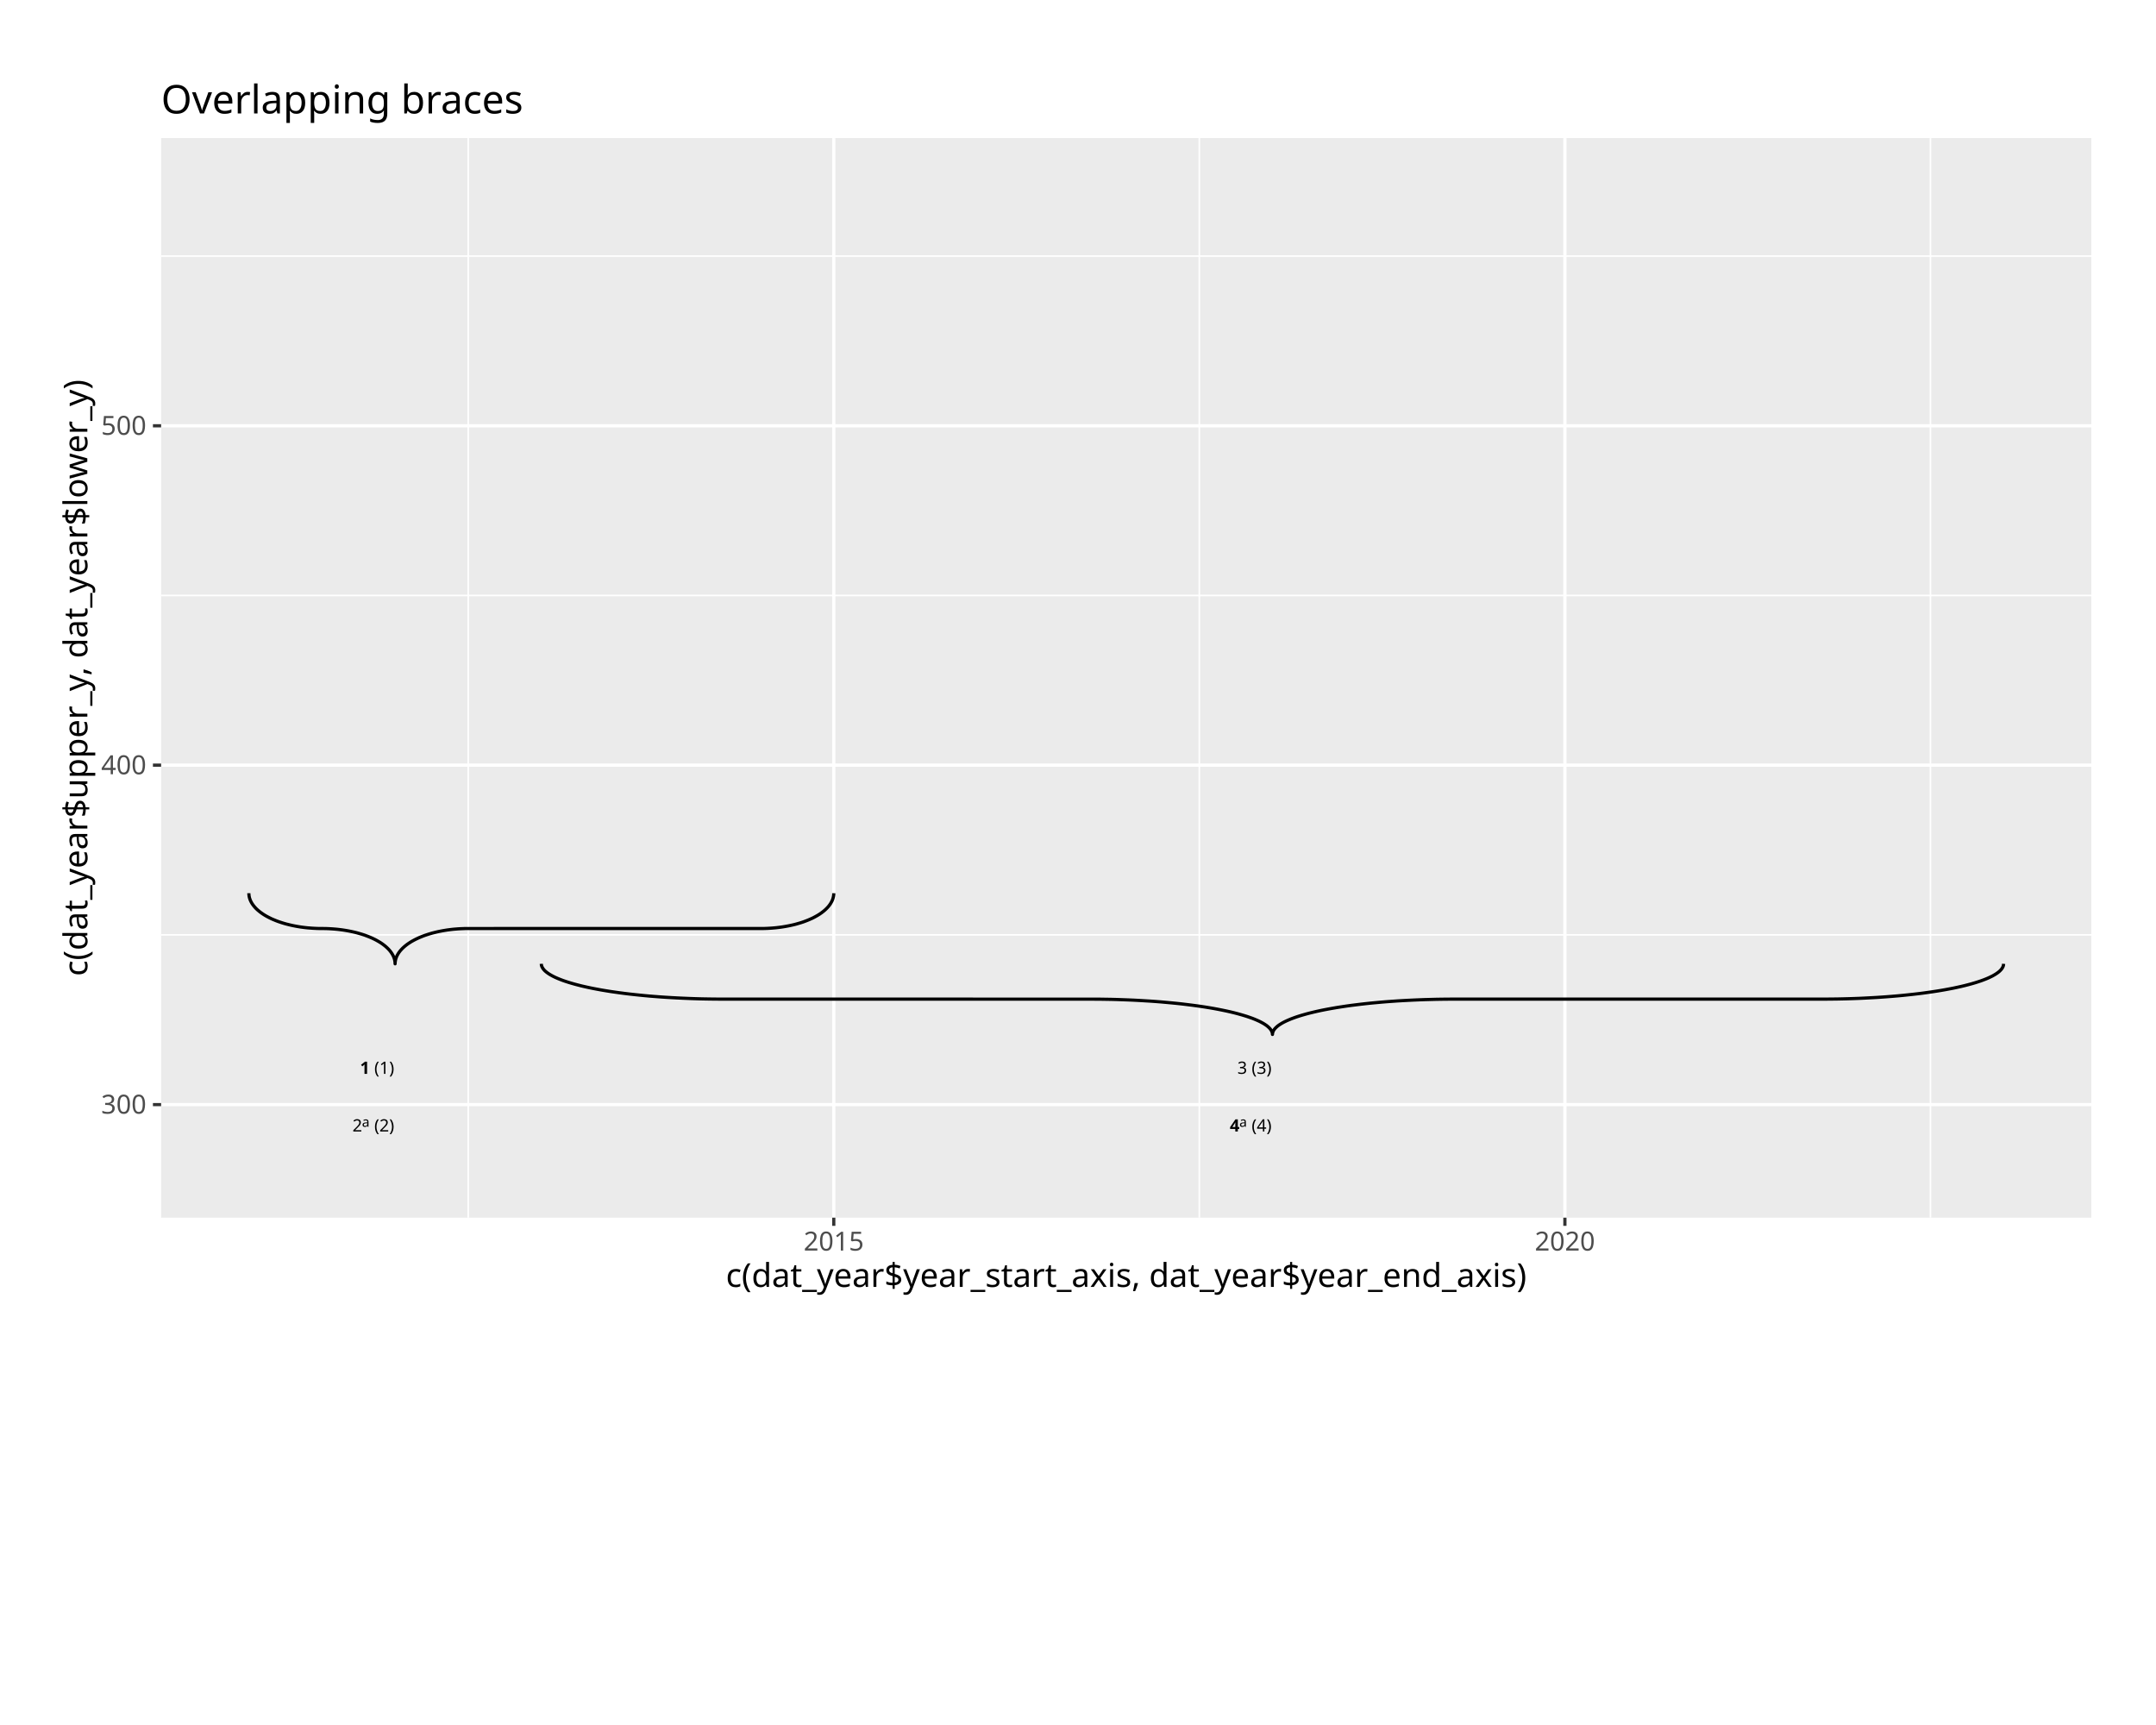
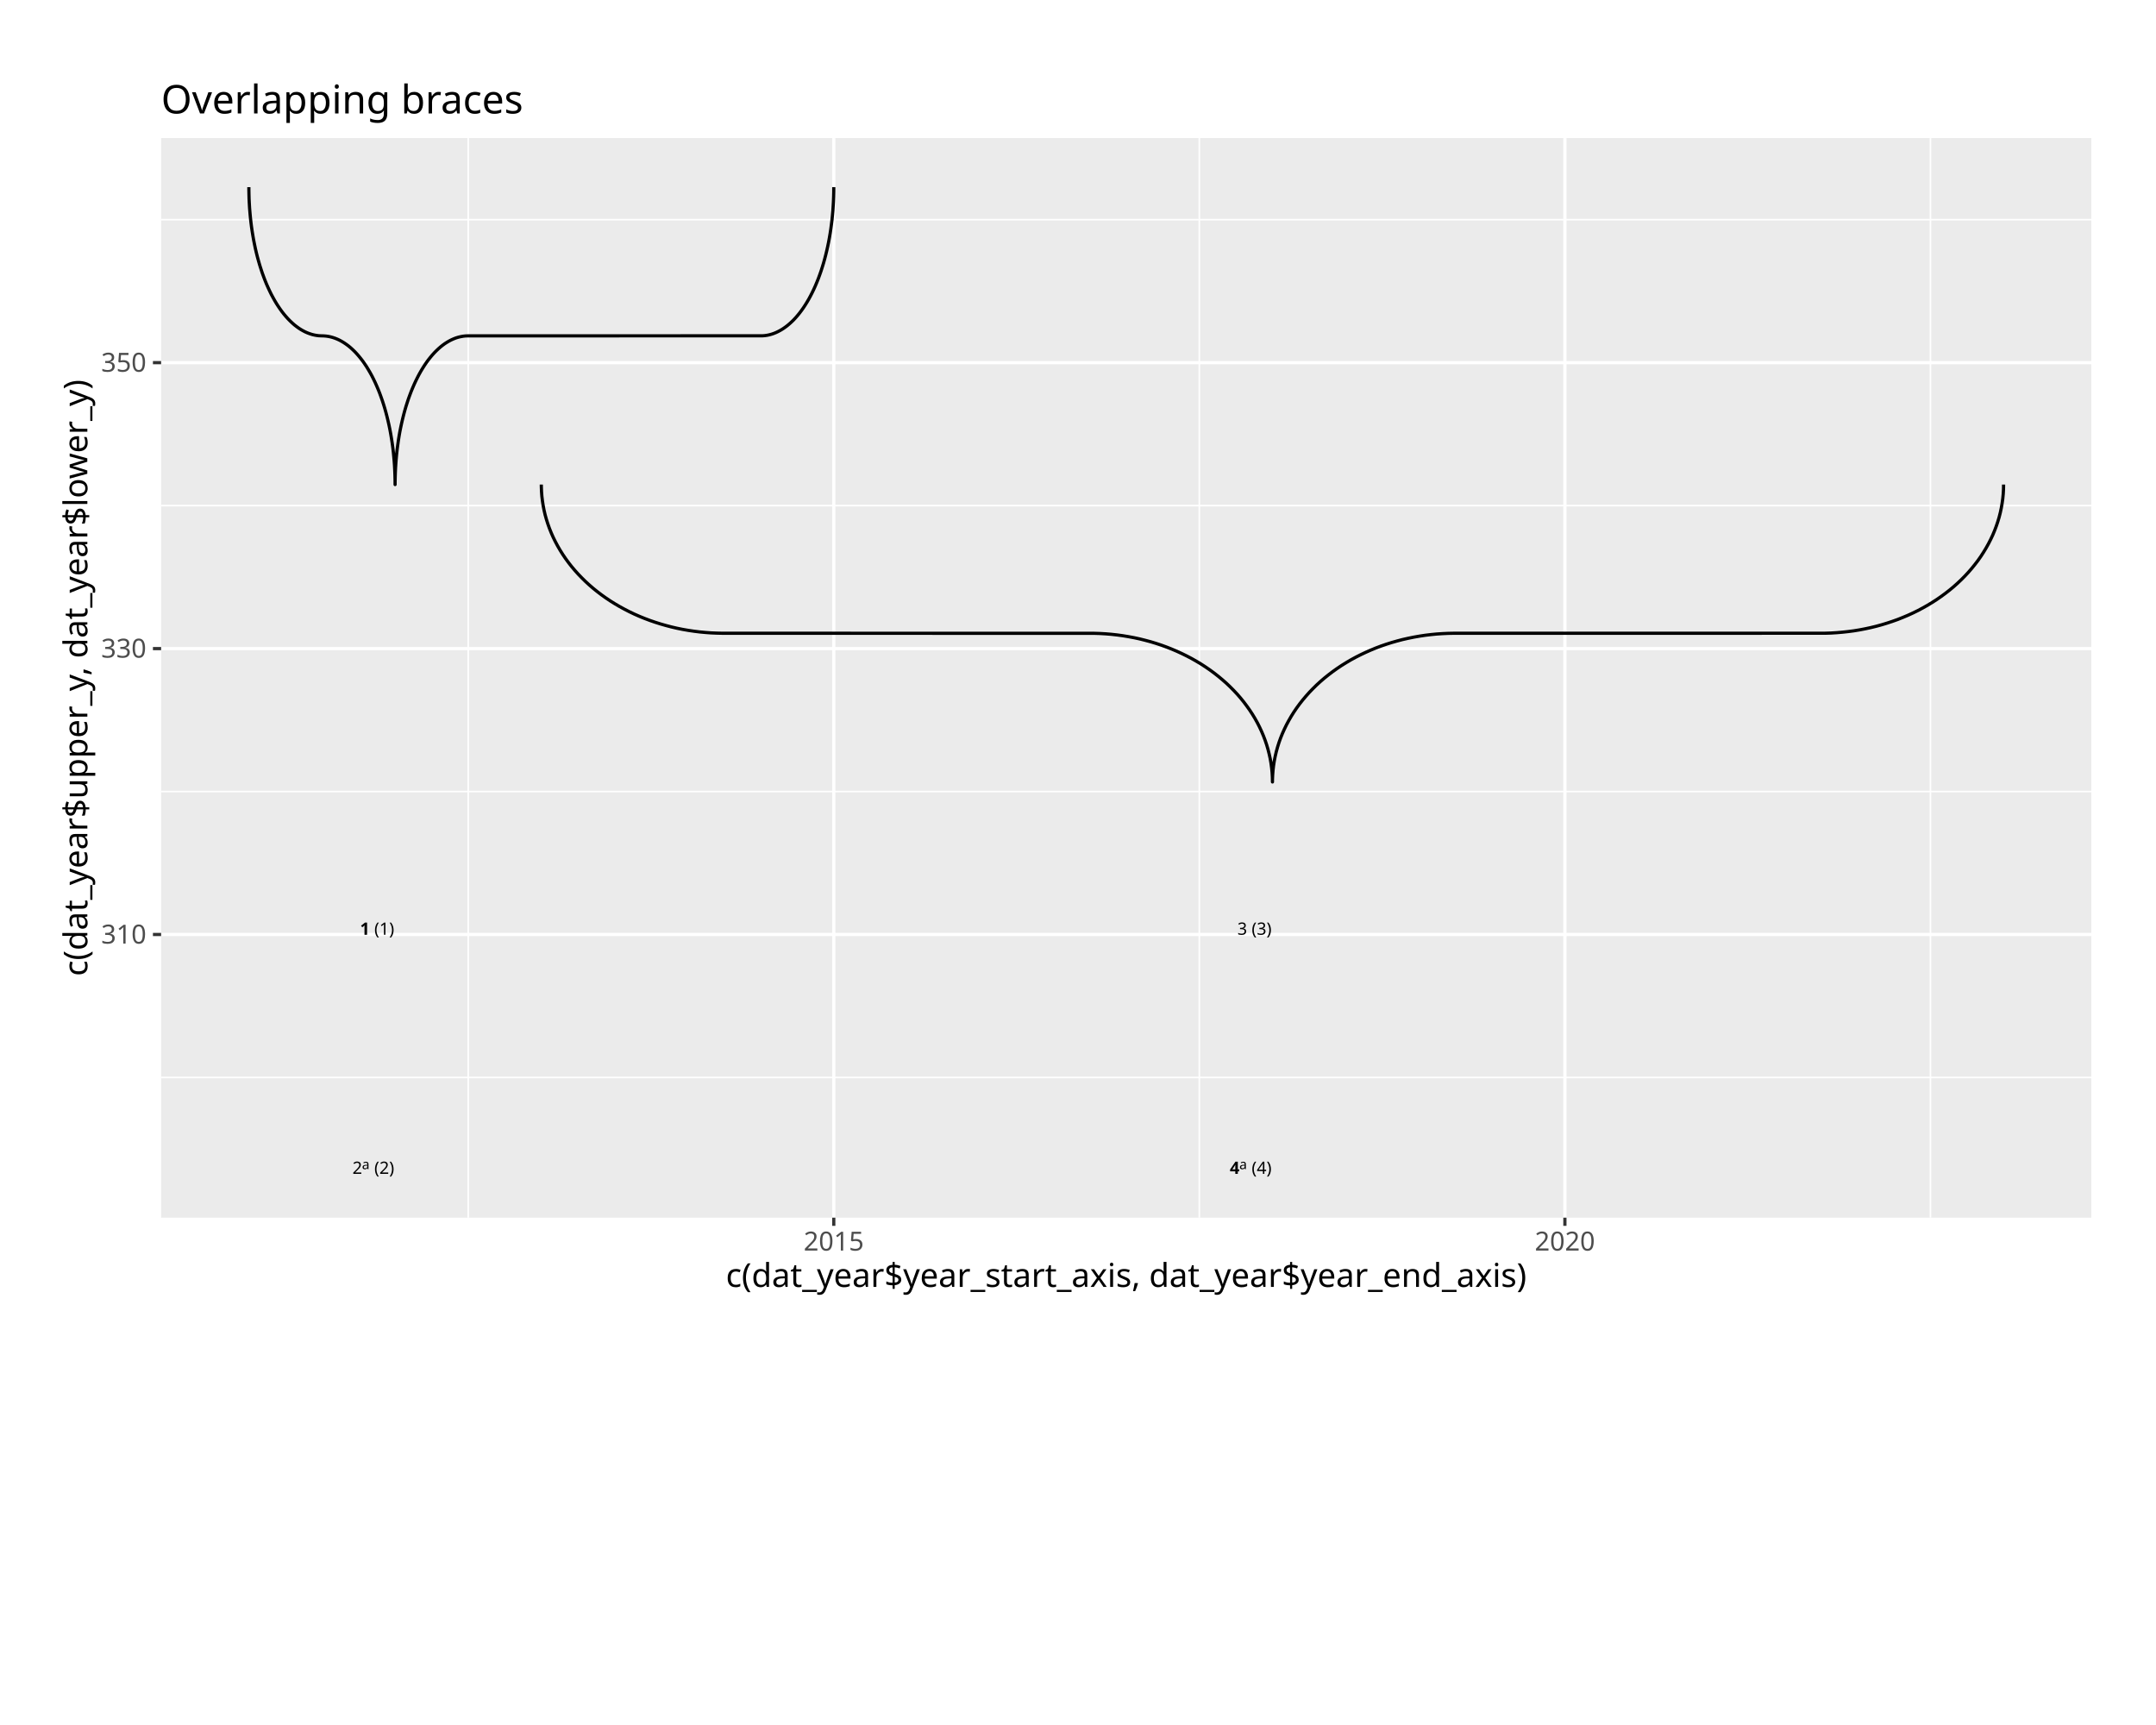
<svg xmlns="http://www.w3.org/2000/svg" class="svglite" data-engine-version="2.0" width="720.00pt" height="576.00pt" viewBox="0 0 720.00 576.00">
  <defs>
    <style type="text/css">
    .svglite line, .svglite polyline, .svglite polygon, .svglite path, .svglite rect, .svglite circle {
      fill: none;
      stroke: #000000;
      stroke-linecap: round;
      stroke-linejoin: round;
      stroke-miterlimit: 10.00;
    }
  </style>
  </defs>
  <rect width="100%" height="100%" style="stroke: none; fill: #FFFFFF;" />
  <defs>
    <clipPath id="cpMC4wMHw3MjAuMDB8MC4wMHw1NzYuMDA=">
      <rect x="0.00" y="0.00" width="720.00" height="576.00" />
    </clipPath>
  </defs>
  <g clip-path="url(#cpMC4wMHw3MjAuMDB8MC4wMHw1NzYuMDA=)">
    <rect x="-0" y="0.00" width="720.00" height="576.00" style="stroke-width: 1.07; stroke: #FFFFFF; fill: #FFFFFF;" />
  </g>
  <defs>
    <clipPath id="cpNTMuODF8Njk4LjQwfDQ2LjEwfDQwNi41OQ==">
      <rect x="53.81" y="46.10" width="644.59" height="360.49" />
    </clipPath>
  </defs>
  <g clip-path="url(#cpNTMuODF8Njk4LjQwfDQ2LjEwfDQwNi41OQ==)">
    <rect x="53.81" y="46.10" width="644.59" height="360.49" style="stroke-width: 1.07; stroke: none; fill: #EBEBEB;" />
-     <polyline points="53.81,312.17 698.40,312.17 " style="stroke-width: 0.53; stroke: #FFFFFF; stroke-linecap: butt;" />
-     <polyline points="53.81,198.83 698.40,198.83 " style="stroke-width: 0.53; stroke: #FFFFFF; stroke-linecap: butt;" />
-     <polyline points="53.81,85.50 698.40,85.50 " style="stroke-width: 0.53; stroke: #FFFFFF; stroke-linecap: butt;" />
+     <polyline points="53.81,359.78 698.40,359.78 " style="stroke-width: 0.53; stroke: #FFFFFF; stroke-linecap: butt;" />
+     <polyline points="53.81,264.30 698.40,264.30 " style="stroke-width: 0.53; stroke: #FFFFFF; stroke-linecap: butt;" />
+     <polyline points="53.81,168.83 698.40,168.83 " style="stroke-width: 0.53; stroke: #FFFFFF; stroke-linecap: butt;" />
+     <polyline points="53.81,73.35 698.40,73.35 " style="stroke-width: 0.53; stroke: #FFFFFF; stroke-linecap: butt;" />
    <polyline points="156.36,406.59 156.36,46.10 " style="stroke-width: 0.53; stroke: #FFFFFF; stroke-linecap: butt;" />
    <polyline points="400.52,406.59 400.52,46.10 " style="stroke-width: 0.53; stroke: #FFFFFF; stroke-linecap: butt;" />
    <polyline points="644.68,406.59 644.68,46.10 " style="stroke-width: 0.53; stroke: #FFFFFF; stroke-linecap: butt;" />
-     <polyline points="53.81,368.84 698.40,368.84 " style="stroke-width: 1.07; stroke: #FFFFFF; stroke-linecap: butt;" />
-     <polyline points="53.81,255.50 698.40,255.50 " style="stroke-width: 1.07; stroke: #FFFFFF; stroke-linecap: butt;" />
-     <polyline points="53.81,142.17 698.40,142.17 " style="stroke-width: 1.07; stroke: #FFFFFF; stroke-linecap: butt;" />
+     <polyline points="53.81,312.04 698.40,312.04 " style="stroke-width: 1.07; stroke: #FFFFFF; stroke-linecap: butt;" />
+     <polyline points="53.81,216.57 698.40,216.57 " style="stroke-width: 1.07; stroke: #FFFFFF; stroke-linecap: butt;" />
+     <polyline points="53.81,121.09 698.40,121.09 " style="stroke-width: 1.07; stroke: #FFFFFF; stroke-linecap: butt;" />
    <polyline points="278.44,406.59 278.44,46.10 " style="stroke-width: 1.07; stroke: #FFFFFF; stroke-linecap: butt;" />
    <polyline points="522.60,406.59 522.60,46.10 " style="stroke-width: 1.07; stroke: #FFFFFF; stroke-linecap: butt;" />
-     <polyline points="83.11,298.26 83.11,298.44 83.14,298.82 83.18,299.19 83.26,299.56 83.35,299.93 83.48,300.29 83.62,300.66 83.79,301.02 83.98,301.38 84.20,301.74 84.44,302.09 84.70,302.44 84.99,302.79 85.29,303.13 85.62,303.47 85.97,303.80 86.35,304.12 86.74,304.44 87.16,304.76 87.59,305.06 88.05,305.37 88.52,305.66 89.01,305.94 89.53,306.22 90.06,306.49 90.60,306.76 91.17,307.01 91.75,307.25 92.34,307.49 92.96,307.72 93.58,307.93 94.22,308.14 94.87,308.34 95.54,308.53 96.22,308.70 96.91,308.87 97.61,309.03 98.31,309.17 99.03,309.31 99.76,309.43 100.49,309.55 101.24,309.65 101.98,309.74 102.74,309.82 103.50,309.88 104.26,309.94 105.02,309.98 105.79,310.02 106.56,310.04 107.33,310.04 108.10,310.05 108.87,310.06 109.64,310.09 110.41,310.13 111.17,310.18 111.93,310.24 112.69,310.31 113.44,310.40 114.18,310.49 114.92,310.60 115.65,310.72 116.38,310.85 117.09,310.99 117.79,311.14 118.49,311.30 119.17,311.47 119.84,311.66 120.50,311.85 121.15,312.05 121.78,312.26 122.40,312.49 123.00,312.72 123.59,312.96 124.17,313.21 124.72,313.47 125.26,313.73 125.78,314.01 126.28,314.29 126.77,314.58 127.23,314.87 127.68,315.18 128.10,315.49 128.51,315.81 128.89,316.13 129.25,316.46 129.59,316.79 129.91,317.13 130.21,317.47 130.48,317.82 130.73,318.17 130.96,318.53 131.17,318.89 131.35,319.25 131.50,319.61 131.64,319.98 131.75,320.35 131.83,320.72 131.89,321.09 131.93,321.46 131.94,321.83 131.94,321.83 131.94,321.65 131.97,321.28 132.02,320.90 132.09,320.53 132.19,320.16 132.31,319.80 132.45,319.43 132.62,319.07 132.82,318.71 133.03,318.35 133.27,318.00 133.53,317.65 133.82,317.30 134.13,316.96 134.46,316.62 134.81,316.29 135.18,315.97 135.57,315.65 135.99,315.33 136.42,315.03 136.88,314.73 137.35,314.43 137.85,314.15 138.36,313.87 138.89,313.60 139.44,313.34 140.00,313.08 140.58,312.84 141.18,312.60 141.79,312.37 142.41,312.16 143.05,311.95 143.71,311.75 144.37,311.56 145.05,311.39 145.74,311.22 146.44,311.06 147.15,310.92 147.87,310.78 148.59,310.66 149.33,310.54 150.07,310.44 150.82,310.35 151.57,310.27 152.33,310.21 153.09,310.15 153.86,310.11 154.62,310.08 155.39,310.05 156.16,310.05 254.60,310.04 255.37,310.03 256.14,310.00 256.91,309.96 257.67,309.91 258.43,309.85 259.19,309.78 259.94,309.69 260.68,309.60 261.42,309.49 262.15,309.37 262.87,309.24 263.59,309.10 264.29,308.95 264.99,308.79 265.67,308.62 266.34,308.43 267.00,308.24 267.65,308.04 268.28,307.83 268.90,307.60 269.50,307.37 270.09,307.13 270.66,306.88 271.22,306.63 271.76,306.36 272.28,306.08 272.78,305.80 273.27,305.51 273.73,305.22 274.18,304.91 274.60,304.60 275.01,304.28 275.39,303.96 275.75,303.63 276.09,303.30 276.41,302.96 276.71,302.62 276.98,302.27 277.23,301.92 277.46,301.56 277.66,301.20 277.85,300.84 278.00,300.48 278.14,300.11 278.24,299.74 278.33,299.37 278.39,299.00 278.43,298.63 278.44,298.26 278.44,298.26 " style="stroke-width: 1.07; stroke-linecap: butt;" />
-     <polyline points="180.77,321.83 180.78,322.02 180.84,322.39 180.96,322.76 181.15,323.13 181.39,323.50 181.69,323.87 182.05,324.24 182.48,324.60 182.96,324.96 183.50,325.32 184.10,325.67 184.75,326.02 185.47,326.37 186.24,326.71 187.06,327.04 187.94,327.38 188.87,327.70 189.86,328.02 190.89,328.33 191.98,328.64 193.12,328.94 194.31,329.24 195.54,329.52 196.82,329.80 198.14,330.07 199.51,330.33 200.92,330.59 202.37,330.83 203.86,331.07 205.39,331.29 206.96,331.51 208.56,331.72 210.19,331.92 211.85,332.10 213.55,332.28 215.27,332.45 217.02,332.61 218.79,332.75 220.59,332.89 222.40,333.01 224.24,333.12 226.09,333.22 227.96,333.31 229.85,333.39 231.74,333.46 233.65,333.52 235.56,333.56 237.48,333.59 239.41,333.61 241.33,333.62 365.34,333.63 367.27,333.64 369.19,333.67 371.11,333.70 373.02,333.75 374.92,333.82 376.81,333.89 378.68,333.97 380.55,334.07 382.39,334.18 384.22,334.29 386.03,334.42 387.81,334.56 389.57,334.72 391.31,334.88 393.02,335.05 394.69,335.23 396.34,335.43 397.96,335.63 399.54,335.84 401.09,336.06 402.60,336.29 404.07,336.53 405.50,336.78 406.89,337.04 408.23,337.31 409.54,337.58 410.79,337.86 412.00,338.15 413.17,338.45 414.28,338.76 415.34,339.07 416.35,339.38 417.31,339.71 418.22,340.03 419.07,340.37 419.87,340.71 420.61,341.05 421.29,341.40 421.92,341.75 422.49,342.11 423.00,342.46 423.45,342.83 423.84,343.19 424.18,343.56 424.45,343.93 424.66,344.30 424.82,344.67 424.91,345.04 424.94,345.41 424.94,345.41 424.94,345.22 425.01,344.85 425.13,344.48 425.31,344.11 425.55,343.74 425.86,343.37 426.22,343.01 426.64,342.64 427.12,342.28 427.66,341.93 428.26,341.57 428.92,341.22 429.63,340.88 430.40,340.54 431.22,340.20 432.10,339.87 433.03,339.54 434.02,339.22 435.06,338.91 436.15,338.60 437.28,338.30 438.47,338.01 439.70,337.72 440.98,337.44 442.31,337.17 443.68,336.91 445.09,336.66 446.54,336.41 448.03,336.18 449.56,335.95 451.12,335.73 452.72,335.53 454.35,335.33 456.02,335.14 457.71,334.96 459.43,334.80 461.18,334.64 462.95,334.49 464.75,334.36 466.57,334.23 468.40,334.12 470.26,334.02 472.13,333.93 474.01,333.85 475.91,333.78 477.81,333.73 479.73,333.68 481.65,333.65 483.57,333.63 485.50,333.62 609.50,333.62 611.43,333.60 613.35,333.58 615.27,333.54 617.18,333.49 619.08,333.43 620.97,333.36 622.85,333.27 624.71,333.17 626.56,333.07 628.38,332.95 630.19,332.82 631.97,332.68 633.74,332.53 635.47,332.37 637.18,332.19 638.86,332.01 640.51,331.82 642.12,331.62 643.70,331.40 645.25,331.18 646.76,330.95 648.23,330.71 649.66,330.46 651.05,330.20 652.40,329.94 653.70,329.66 654.96,329.38 656.17,329.09 657.33,328.79 658.44,328.49 659.50,328.18 660.52,327.86 661.48,327.54 662.38,327.21 663.23,326.88 664.03,326.54 664.77,326.19 665.46,325.85 666.08,325.49 666.65,325.14 667.16,324.78 667.62,324.42 668.01,324.05 668.34,323.69 668.61,323.32 668.83,322.95 668.98,322.58 669.07,322.21 669.10,321.83 669.10,321.83 " style="stroke-width: 1.07; stroke-linecap: butt;" />
-     <text x="120.24" y="358.57" style="font-size: 5.69px; font-weight: bold; font-family: sans;" textLength="3.17px" lengthAdjust="spacingAndGlyphs">1</text>
-     <text x="124.99" y="358.57" style="font-size: 5.69px; font-family: sans;" textLength="6.95px" lengthAdjust="spacingAndGlyphs">(1)</text>
-     <text x="117.71" y="377.82" style="font-size: 5.69px; font-family: sans;" textLength="3.17px" lengthAdjust="spacingAndGlyphs">2</text>
-     <text x="120.87" y="376.25" style="font-size: 4.55px; font-family: sans;" textLength="2.53px" lengthAdjust="spacingAndGlyphs">a</text>
-     <text x="124.99" y="377.82" style="font-size: 5.69px; font-family: sans;" textLength="6.95px" lengthAdjust="spacingAndGlyphs">(2)</text>
-     <text x="413.24" y="358.57" style="font-size: 5.69px; font-family: sans;" textLength="3.17px" lengthAdjust="spacingAndGlyphs">3</text>
-     <text x="417.98" y="358.57" style="font-size: 5.69px; font-family: sans;" textLength="6.95px" lengthAdjust="spacingAndGlyphs">(3)</text>
-     <text x="410.70" y="377.82" style="font-size: 5.69px; font-weight: bold; font-family: sans;" textLength="3.17px" lengthAdjust="spacingAndGlyphs">4</text>
-     <text x="413.87" y="376.25" style="font-size: 4.55px; font-family: sans;" textLength="2.53px" lengthAdjust="spacingAndGlyphs">a</text>
-     <text x="417.98" y="377.82" style="font-size: 5.69px; font-family: sans;" textLength="6.95px" lengthAdjust="spacingAndGlyphs">(4)</text>
+     <polyline points="83.11,62.49 83.11,63.27 83.14,64.84 83.18,66.41 83.26,67.97 83.35,69.52 83.48,71.07 83.62,72.61 83.79,74.14 83.98,75.66 84.20,77.16 84.44,78.65 84.70,80.13 84.99,81.58 85.29,83.02 85.62,84.44 85.97,85.83 86.35,87.20 86.74,88.55 87.16,89.87 87.59,91.17 88.05,92.43 88.52,93.67 89.01,94.87 89.53,96.04 90.06,97.18 90.60,98.29 91.17,99.35 91.75,100.39 92.34,101.38 92.96,102.34 93.58,103.25 94.22,104.13 94.87,104.96 95.54,105.75 96.22,106.50 96.91,107.20 97.61,107.86 98.31,108.48 99.03,109.04 99.76,109.57 100.49,110.04 101.24,110.47 101.98,110.85 102.74,111.18 103.50,111.46 104.26,111.70 105.02,111.88 105.79,112.02 106.56,112.11 107.33,112.14 108.10,112.16 108.87,112.22 109.64,112.33 110.41,112.49 111.17,112.70 111.93,112.96 112.69,113.27 113.44,113.62 114.18,114.03 114.92,114.48 115.65,114.98 116.38,115.52 117.09,116.11 117.79,116.75 118.49,117.43 119.17,118.16 119.84,118.93 120.50,119.74 121.15,120.59 121.78,121.49 122.40,122.42 123.00,123.40 123.59,124.41 124.17,125.46 124.72,126.55 125.26,127.67 125.78,128.83 126.28,130.01 126.77,131.23 127.23,132.49 127.68,133.77 128.10,135.07 128.51,136.41 128.89,137.77 129.25,139.15 129.59,140.56 129.91,141.98 130.21,143.43 130.48,144.90 130.73,146.38 130.96,147.88 131.17,149.39 131.35,150.91 131.50,152.45 131.64,153.99 131.75,155.54 131.83,157.10 131.89,158.66 131.93,160.23 131.94,161.80 131.94,161.80 131.94,161.01 131.97,159.45 132.02,157.88 132.09,156.32 132.19,154.77 132.31,153.22 132.45,151.68 132.62,150.15 132.82,148.63 133.03,147.13 133.27,145.64 133.53,144.16 133.82,142.71 134.13,141.27 134.46,139.85 134.81,138.46 135.18,137.08 135.57,135.74 135.99,134.42 136.42,133.12 136.88,131.86 137.35,130.62 137.85,129.42 138.36,128.24 138.89,127.11 139.44,126.00 140.00,124.93 140.58,123.90 141.18,122.91 141.79,121.95 142.41,121.04 143.05,120.16 143.71,119.33 144.37,118.54 145.05,117.79 145.74,117.09 146.44,116.43 147.15,115.81 147.87,115.24 148.59,114.72 149.33,114.25 150.07,113.82 150.82,113.44 151.57,113.11 152.33,112.82 153.09,112.59 153.86,112.41 154.62,112.27 155.39,112.18 156.16,112.15 254.60,112.13 255.37,112.07 256.14,111.96 256.91,111.80 257.67,111.59 258.43,111.33 259.19,111.02 259.94,110.66 260.68,110.26 261.42,109.81 262.15,109.31 262.87,108.77 263.59,108.17 264.29,107.54 264.99,106.86 265.67,106.13 266.34,105.36 267.00,104.55 267.65,103.69 268.28,102.80 268.90,101.86 269.50,100.89 270.09,99.88 270.66,98.83 271.22,97.74 271.76,96.62 272.28,95.46 272.78,94.27 273.27,93.05 273.73,91.80 274.18,90.52 274.60,89.21 275.01,87.88 275.39,86.52 275.75,85.14 276.09,83.73 276.41,82.30 276.71,80.86 276.98,79.39 277.23,77.91 277.46,76.41 277.66,74.90 277.85,73.38 278.00,71.84 278.14,70.30 278.24,68.74 278.33,67.19 278.39,65.62 278.43,64.06 278.44,62.49 278.44,62.49 " style="stroke-width: 1.07; stroke-linecap: butt;" />
+     <polyline points="180.77,161.80 180.78,162.58 180.84,164.15 180.96,165.71 181.15,167.27 181.39,168.83 181.69,170.38 182.05,171.92 182.48,173.45 182.96,174.96 183.50,176.47 184.10,177.96 184.75,179.43 185.47,180.89 186.24,182.33 187.06,183.74 187.94,185.14 188.87,186.51 189.86,187.86 190.89,189.18 191.98,190.47 193.12,191.74 194.31,192.97 195.54,194.18 196.82,195.35 198.14,196.49 199.51,197.59 200.92,198.66 202.37,199.69 203.86,200.69 205.39,201.64 206.96,202.56 208.56,203.43 210.19,204.27 211.85,205.06 213.55,205.81 215.27,206.51 217.02,207.17 218.79,207.78 220.59,208.35 222.40,208.87 224.24,209.35 226.09,209.78 227.96,210.16 229.85,210.49 231.74,210.77 233.65,211.01 235.56,211.19 237.48,211.33 239.41,211.41 241.33,211.45 365.34,211.47 367.27,211.53 369.19,211.64 371.11,211.80 373.02,212.01 374.92,212.27 376.81,212.58 378.68,212.93 380.55,213.33 382.39,213.79 384.22,214.28 386.03,214.83 387.81,215.42 389.57,216.06 391.31,216.74 393.02,217.47 394.69,218.24 396.34,219.05 397.96,219.90 399.54,220.80 401.09,221.73 402.60,222.71 404.07,223.72 405.50,224.77 406.89,225.86 408.23,226.98 409.54,228.13 410.79,229.32 412.00,230.54 413.17,231.79 414.28,233.07 415.34,234.38 416.35,235.72 417.31,237.07 418.22,238.46 419.07,239.86 419.87,241.29 420.61,242.74 421.29,244.20 421.92,245.69 422.49,247.19 423.00,248.70 423.45,250.22 423.84,251.76 424.18,253.30 424.45,254.85 424.66,256.41 424.82,257.97 424.91,259.54 424.94,261.11 424.94,261.11 424.94,260.32 425.01,258.75 425.13,257.19 425.31,255.63 425.55,254.07 425.86,252.53 426.22,250.99 426.64,249.46 427.12,247.94 427.66,246.43 428.26,244.94 428.92,243.47 429.63,242.01 430.40,240.58 431.22,239.16 432.10,237.76 433.03,236.39 434.02,235.04 435.06,233.72 436.15,232.43 437.28,231.16 438.47,229.93 439.70,228.72 440.98,227.55 442.31,226.41 443.68,225.31 445.09,224.24 446.54,223.21 448.03,222.21 449.56,221.26 451.12,220.34 452.72,219.47 454.35,218.64 456.02,217.85 457.71,217.10 459.43,216.39 461.18,215.73 462.95,215.12 464.75,214.55 466.57,214.03 468.40,213.55 470.26,213.13 472.13,212.75 474.01,212.42 475.91,212.13 477.81,211.90 479.73,211.71 481.65,211.58 483.57,211.49 485.50,211.45 609.50,211.44 611.43,211.38 613.35,211.26 615.27,211.10 617.18,210.89 619.08,210.64 620.97,210.33 622.85,209.97 624.71,209.57 626.56,209.12 628.38,208.62 630.19,208.07 631.97,207.48 633.74,206.85 635.47,206.16 637.18,205.44 638.86,204.67 640.51,203.86 642.12,203.00 643.70,202.11 645.25,201.17 646.76,200.20 648.23,199.18 649.66,198.13 651.05,197.05 652.40,195.93 653.70,194.77 654.96,193.58 656.17,192.36 657.33,191.11 658.44,189.83 659.50,188.52 660.52,187.19 661.48,185.83 662.38,184.44 663.23,183.04 664.03,181.61 664.77,180.16 665.46,178.70 666.08,177.22 666.65,175.72 667.16,174.21 667.62,172.68 668.01,171.15 668.34,169.60 668.61,168.05 668.83,166.49 668.98,164.93 669.07,163.37 669.10,161.80 669.10,161.80 " style="stroke-width: 1.07; stroke-linecap: butt;" />
+     <text x="120.24" y="312.13" style="font-size: 5.69px; font-weight: bold; font-family: sans;" textLength="3.17px" lengthAdjust="spacingAndGlyphs">1</text>
+     <text x="124.99" y="312.13" style="font-size: 5.69px; font-family: sans;" textLength="6.95px" lengthAdjust="spacingAndGlyphs">(1)</text>
+     <text x="117.71" y="391.97" style="font-size: 5.69px; font-family: sans;" textLength="3.17px" lengthAdjust="spacingAndGlyphs">2</text>
+     <text x="120.87" y="390.40" style="font-size: 4.55px; font-family: sans;" textLength="2.53px" lengthAdjust="spacingAndGlyphs">a</text>
+     <text x="124.99" y="391.97" style="font-size: 5.69px; font-family: sans;" textLength="6.95px" lengthAdjust="spacingAndGlyphs">(2)</text>
+     <text x="413.24" y="312.13" style="font-size: 5.69px; font-family: sans;" textLength="3.17px" lengthAdjust="spacingAndGlyphs">3</text>
+     <text x="417.98" y="312.13" style="font-size: 5.69px; font-family: sans;" textLength="6.95px" lengthAdjust="spacingAndGlyphs">(3)</text>
+     <text x="410.70" y="391.97" style="font-size: 5.69px; font-weight: bold; font-family: sans;" textLength="3.17px" lengthAdjust="spacingAndGlyphs">4</text>
+     <text x="413.87" y="390.40" style="font-size: 4.55px; font-family: sans;" textLength="2.53px" lengthAdjust="spacingAndGlyphs">a</text>
+     <text x="417.98" y="391.97" style="font-size: 5.69px; font-family: sans;" textLength="6.95px" lengthAdjust="spacingAndGlyphs">(4)</text>
  </g>
  <g clip-path="url(#cpMC4wMHw3MjAuMDB8MC4wMHw1NzYuMDA=)">
-     <text x="48.88" y="371.86" text-anchor="end" style="font-size: 8.80px; fill: #4D4D4D; font-family: sans;" textLength="14.68px" lengthAdjust="spacingAndGlyphs">300</text>
-     <text x="48.88" y="258.53" text-anchor="end" style="font-size: 8.80px; fill: #4D4D4D; font-family: sans;" textLength="14.68px" lengthAdjust="spacingAndGlyphs">400</text>
-     <text x="48.88" y="145.19" text-anchor="end" style="font-size: 8.80px; fill: #4D4D4D; font-family: sans;" textLength="14.68px" lengthAdjust="spacingAndGlyphs">500</text>
-     <polyline points="51.07,368.84 53.81,368.84 " style="stroke-width: 1.07; stroke: #333333; stroke-linecap: butt;" />
-     <polyline points="51.07,255.50 53.81,255.50 " style="stroke-width: 1.07; stroke: #333333; stroke-linecap: butt;" />
-     <polyline points="51.07,142.17 53.81,142.17 " style="stroke-width: 1.07; stroke: #333333; stroke-linecap: butt;" />
+     <text x="48.88" y="315.07" text-anchor="end" style="font-size: 8.80px; fill: #4D4D4D; font-family: sans;" textLength="14.68px" lengthAdjust="spacingAndGlyphs">310</text>
+     <text x="48.88" y="219.59" text-anchor="end" style="font-size: 8.80px; fill: #4D4D4D; font-family: sans;" textLength="14.68px" lengthAdjust="spacingAndGlyphs">330</text>
+     <text x="48.88" y="124.12" text-anchor="end" style="font-size: 8.80px; fill: #4D4D4D; font-family: sans;" textLength="14.68px" lengthAdjust="spacingAndGlyphs">350</text>
+     <polyline points="51.07,312.04 53.81,312.04 " style="stroke-width: 1.07; stroke: #333333; stroke-linecap: butt;" />
+     <polyline points="51.07,216.57 53.81,216.57 " style="stroke-width: 1.07; stroke: #333333; stroke-linecap: butt;" />
+     <polyline points="51.07,121.09 53.81,121.09 " style="stroke-width: 1.07; stroke: #333333; stroke-linecap: butt;" />
    <polyline points="278.44,409.33 278.44,406.59 " style="stroke-width: 1.07; stroke: #333333; stroke-linecap: butt;" />
    <polyline points="522.60,409.33 522.60,406.59 " style="stroke-width: 1.07; stroke: #333333; stroke-linecap: butt;" />
    <text x="278.44" y="417.58" text-anchor="middle" style="font-size: 8.80px; fill: #4D4D4D; font-family: sans;" textLength="19.58px" lengthAdjust="spacingAndGlyphs">2015</text>
    <text x="522.60" y="417.58" text-anchor="middle" style="font-size: 8.80px; fill: #4D4D4D; font-family: sans;" textLength="19.58px" lengthAdjust="spacingAndGlyphs">2020</text>
    <text x="376.10" y="429.72" text-anchor="middle" style="font-size: 11.00px; font-family: sans;" textLength="262.98px" lengthAdjust="spacingAndGlyphs">c(dat_year$year_start_axis, dat_year$year_end_axis)</text>
    <text transform="translate(29.17,226.35) rotate(-90)" text-anchor="middle" style="font-size: 11.00px; font-family: sans;" textLength="194.48px" lengthAdjust="spacingAndGlyphs">c(dat_year$upper_y, dat_year$lower_y)</text>
    <text x="53.81" y="37.88" style="font-size: 13.20px; font-family: sans;" textLength="114.48px" lengthAdjust="spacingAndGlyphs">Overlapping braces</text>
  </g>
</svg>
